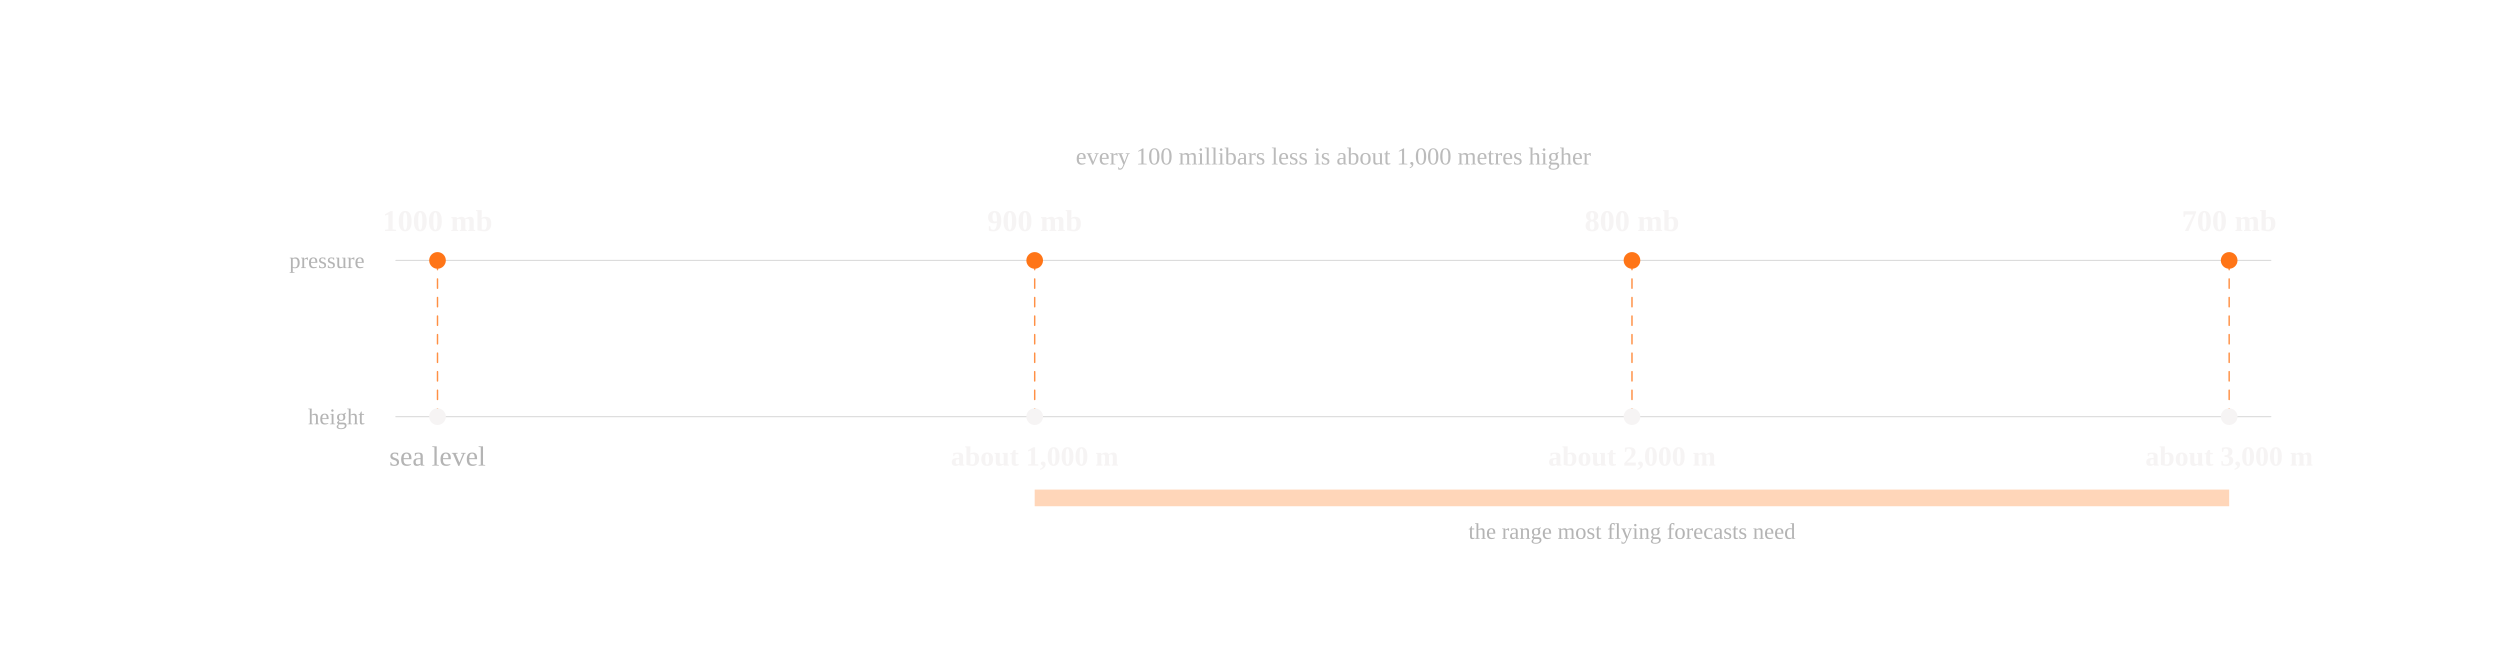
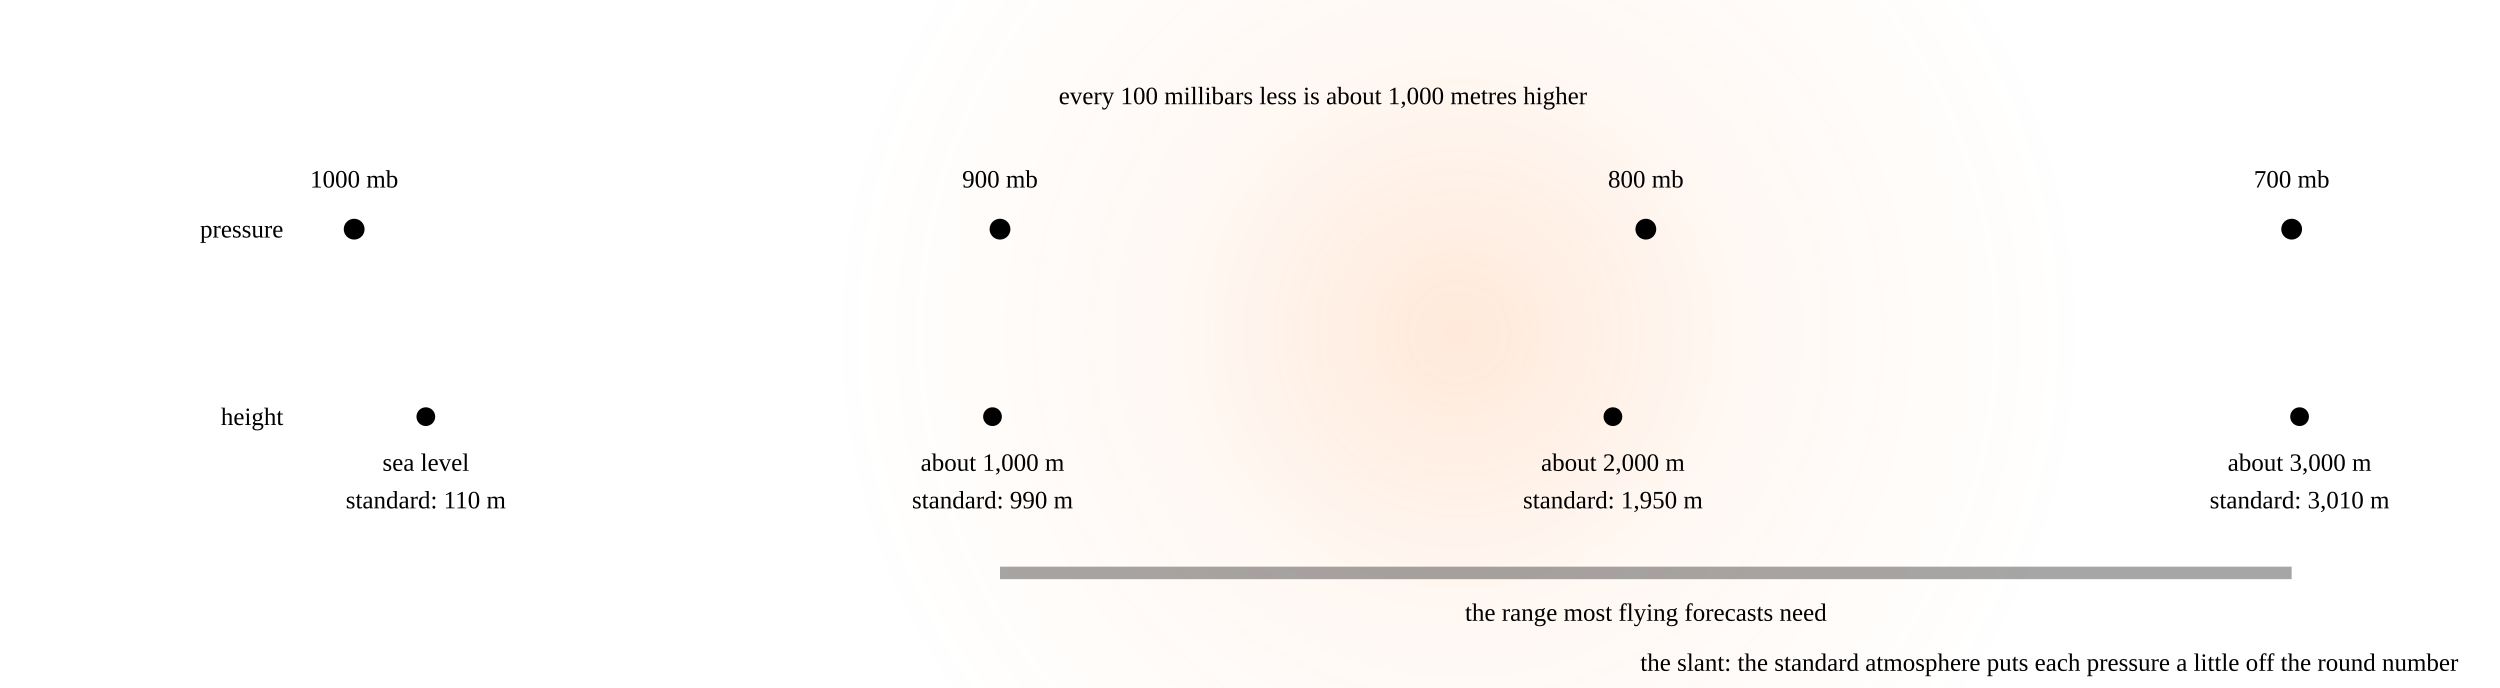
- <svg xmlns="http://www.w3.org/2000/svg" viewBox="0 0 2400 620">
-   <polyline points="380,250 2180,250" fill="none" stroke="#b4b4b4" stroke-width="1" vector-effect="non-scaling-stroke" stroke-linejoin="round" stroke-opacity="0.5" stroke-linecap="round" />
-   <polyline points="380,400 2180,400" fill="none" stroke="#b4b4b4" stroke-width="1" vector-effect="non-scaling-stroke" stroke-linejoin="round" stroke-opacity="0.5" stroke-linecap="round" />
-   <polyline points="420,250 420,400" fill="none" stroke="var(--orange,#ff7517)" stroke-width="1.4" vector-effect="non-scaling-stroke" stroke-linejoin="round" stroke-opacity="0.8" stroke-dasharray="8.9 8.9" stroke-linecap="round" />
-   <polyline points="993.3,250 993.3,400" fill="none" stroke="var(--orange,#ff7517)" stroke-width="1.4" vector-effect="non-scaling-stroke" stroke-linejoin="round" stroke-opacity="0.8" stroke-dasharray="8.9 8.9" stroke-linecap="round" />
-   <polyline points="1566.7,250 1566.7,400" fill="none" stroke="var(--orange,#ff7517)" stroke-width="1.4" vector-effect="non-scaling-stroke" stroke-linejoin="round" stroke-opacity="0.8" stroke-dasharray="8.9 8.9" stroke-linecap="round" />
-   <polyline points="2140,250 2140,400" fill="none" stroke="var(--orange,#ff7517)" stroke-width="1.4" vector-effect="non-scaling-stroke" stroke-linejoin="round" stroke-opacity="0.8" stroke-dasharray="8.9 8.9" stroke-linecap="round" />
-   <rect x="993.3" y="470" width="1146.7" height="16" fill="var(--orange,#ff7517)" fill-opacity="0.3" />
-   <circle cx="420" cy="250" r="8" fill="var(--orange,#ff7517)" />
-   <circle cx="420" cy="400" r="8" fill="var(--white,#f6f4f4)" />
-   <circle cx="993.3" cy="250" r="8" fill="var(--orange,#ff7517)" />
-   <circle cx="993.3" cy="400" r="8" fill="var(--white,#f6f4f4)" />
-   <circle cx="1566.7" cy="250" r="8" fill="var(--orange,#ff7517)" />
-   <circle cx="1566.7" cy="400" r="8" fill="var(--white,#f6f4f4)" />
-   <circle cx="2140" cy="250" r="8" fill="var(--orange,#ff7517)" />
-   <circle cx="2140" cy="400" r="8" fill="var(--white,#f6f4f4)" />
-   <text x="350" y="250" text-anchor="end" dominant-baseline="central" font-family="var(--font-body,'DM Sans',sans-serif)" font-size="21.7" font-weight="400" fill="#b4b4b4">pressure</text>
-   <text x="350" y="400" text-anchor="end" dominant-baseline="central" font-family="var(--font-body,'DM Sans',sans-serif)" font-size="21.7" font-weight="400" fill="#b4b4b4">height</text>
-   <text x="420" y="212" text-anchor="middle" dominant-baseline="central" font-family="var(--font-display,'Poppins',sans-serif)" font-size="29" font-weight="600" fill="var(--white,#f6f4f4)">1000 mb</text>
-   <text x="420" y="438" text-anchor="middle" dominant-baseline="central" font-family="var(--font-body,'DM Sans',sans-serif)" font-size="26.7" font-weight="400" fill="#b4b4b4">sea level</text>
-   <text x="993.3" y="212" text-anchor="middle" dominant-baseline="central" font-family="var(--font-display,'Poppins',sans-serif)" font-size="29" font-weight="600" fill="var(--white,#f6f4f4)">900 mb</text>
-   <text x="993.3" y="438" text-anchor="middle" dominant-baseline="central" font-family="var(--font-body,'DM Sans',sans-serif)" font-size="26.7" font-weight="600" fill="var(--white,#f6f4f4)">about 1,000 m</text>
-   <text x="1566.7" y="212" text-anchor="middle" dominant-baseline="central" font-family="var(--font-display,'Poppins',sans-serif)" font-size="29" font-weight="600" fill="var(--white,#f6f4f4)">800 mb</text>
-   <text x="1566.7" y="438" text-anchor="middle" dominant-baseline="central" font-family="var(--font-body,'DM Sans',sans-serif)" font-size="26.7" font-weight="600" fill="var(--white,#f6f4f4)">about 2,000 m</text>
-   <text x="2140" y="212" text-anchor="middle" dominant-baseline="central" font-family="var(--font-display,'Poppins',sans-serif)" font-size="29" font-weight="600" fill="var(--white,#f6f4f4)">700 mb</text>
-   <text x="2140" y="438" text-anchor="middle" dominant-baseline="central" font-family="var(--font-body,'DM Sans',sans-serif)" font-size="26.7" font-weight="600" fill="var(--white,#f6f4f4)">about 3,000 m</text>
-   <text x="1566.7" y="510" text-anchor="middle" dominant-baseline="central" font-family="var(--font-body,'DM Sans',sans-serif)" font-size="21.7" font-weight="400" fill="#b4b4b4">the range most flying forecasts need</text>
-   <text x="1280" y="150" text-anchor="middle" dominant-baseline="central" font-family="var(--font-body,'DM Sans',sans-serif)" font-size="23.4" font-weight="400" fill="#b4b4b4" fill-opacity="0.9">every 100 millibars less is about 1,000 metres higher</text>
+ <svg xmlns="http://www.w3.org/2000/svg" class="dk dk-cs-mb" viewBox="0 0 1200 330" role="img" aria-labelledby="dk-cs-mb-t dk-cs-mb-d">
+   <defs>
+     <radialGradient id="dk-cs-mb-glow">
+       <stop offset="0" stop-color="#ff7517" stop-opacity=".16" />
+       <stop offset=".45" stop-color="#ff7517" stop-opacity=".05" />
+       <stop offset="1" stop-color="#ff7517" stop-opacity="0" />
+     </radialGradient>
+   </defs>
+   <circle cx="700" cy="160" r="300" fill="url(#dk-cs-mb-glow)" />
+   <path class="h" d="M150,110 L1120,110" />
+   <path class="h" d="M150,200 L1120,200" />
+   <text x="136" y="114" class="tb" text-anchor="end">pressure</text>
+   <text x="136" y="204" class="tb" text-anchor="end">height</text>
+   <path class="a" d="M170,110 L204.4,200" />
+   <circle class="fa" cx="170" cy="110" r="5" />
+   <circle class="fw" cx="204.4" cy="200" r="4.5" />
+   <text x="170" y="90" class="lab" text-anchor="middle">1000 mb</text>
+   <text x="204.4" y="226" class="tv" text-anchor="middle">sea level</text>
+   <text x="204.4" y="244" class="sub" text-anchor="middle">standard: 110 m</text>
+   <path class="a" d="M480,110 L476.4,200" />
+   <circle class="fa" cx="480" cy="110" r="5" />
+   <circle class="fw" cx="476.4" cy="200" r="4.5" />
+   <text x="480" y="90" class="lab" text-anchor="middle">900 mb</text>
+   <text x="476.4" y="226" class="val" text-anchor="middle">about 1,000 m</text>
+   <text x="476.4" y="244" class="sub" text-anchor="middle">standard: 990 m</text>
+   <path class="a" d="M790,110 L774.2,200" />
+   <circle class="fa" cx="790" cy="110" r="5" />
+   <circle class="fw" cx="774.2" cy="200" r="4.5" />
+   <text x="790" y="90" class="lab" text-anchor="middle">800 mb</text>
+   <text x="774.2" y="226" class="val" text-anchor="middle">about 2,000 m</text>
+   <text x="774.2" y="244" class="sub" text-anchor="middle">standard: 1,950 m</text>
+   <path class="a" d="M1100,110 L1103.8,200" />
+   <circle class="fa" cx="1100" cy="110" r="5" />
+   <circle class="fw" cx="1103.8" cy="200" r="4.5" />
+   <text x="1100" y="90" class="lab" text-anchor="middle">700 mb</text>
+   <text x="1103.8" y="226" class="val" text-anchor="middle">about 3,000 m</text>
+   <text x="1103.8" y="244" class="sub" text-anchor="middle">standard: 3,010 m</text>
+   <text x="635" y="50" class="sub" text-anchor="middle">every 100 millibars less is about 1,000 metres higher</text>
+   <rect class="fa" x="480" y="272" width="620" height="6" style="fill-opacity:0.35" />
+   <text x="790" y="298" class="sub" text-anchor="middle">the range most flying forecasts need</text>
+   <text x="1180" y="322" class="tb" text-anchor="end">the slant: the standard atmosphere puts each pressure a little off the round number</text>
</svg>
